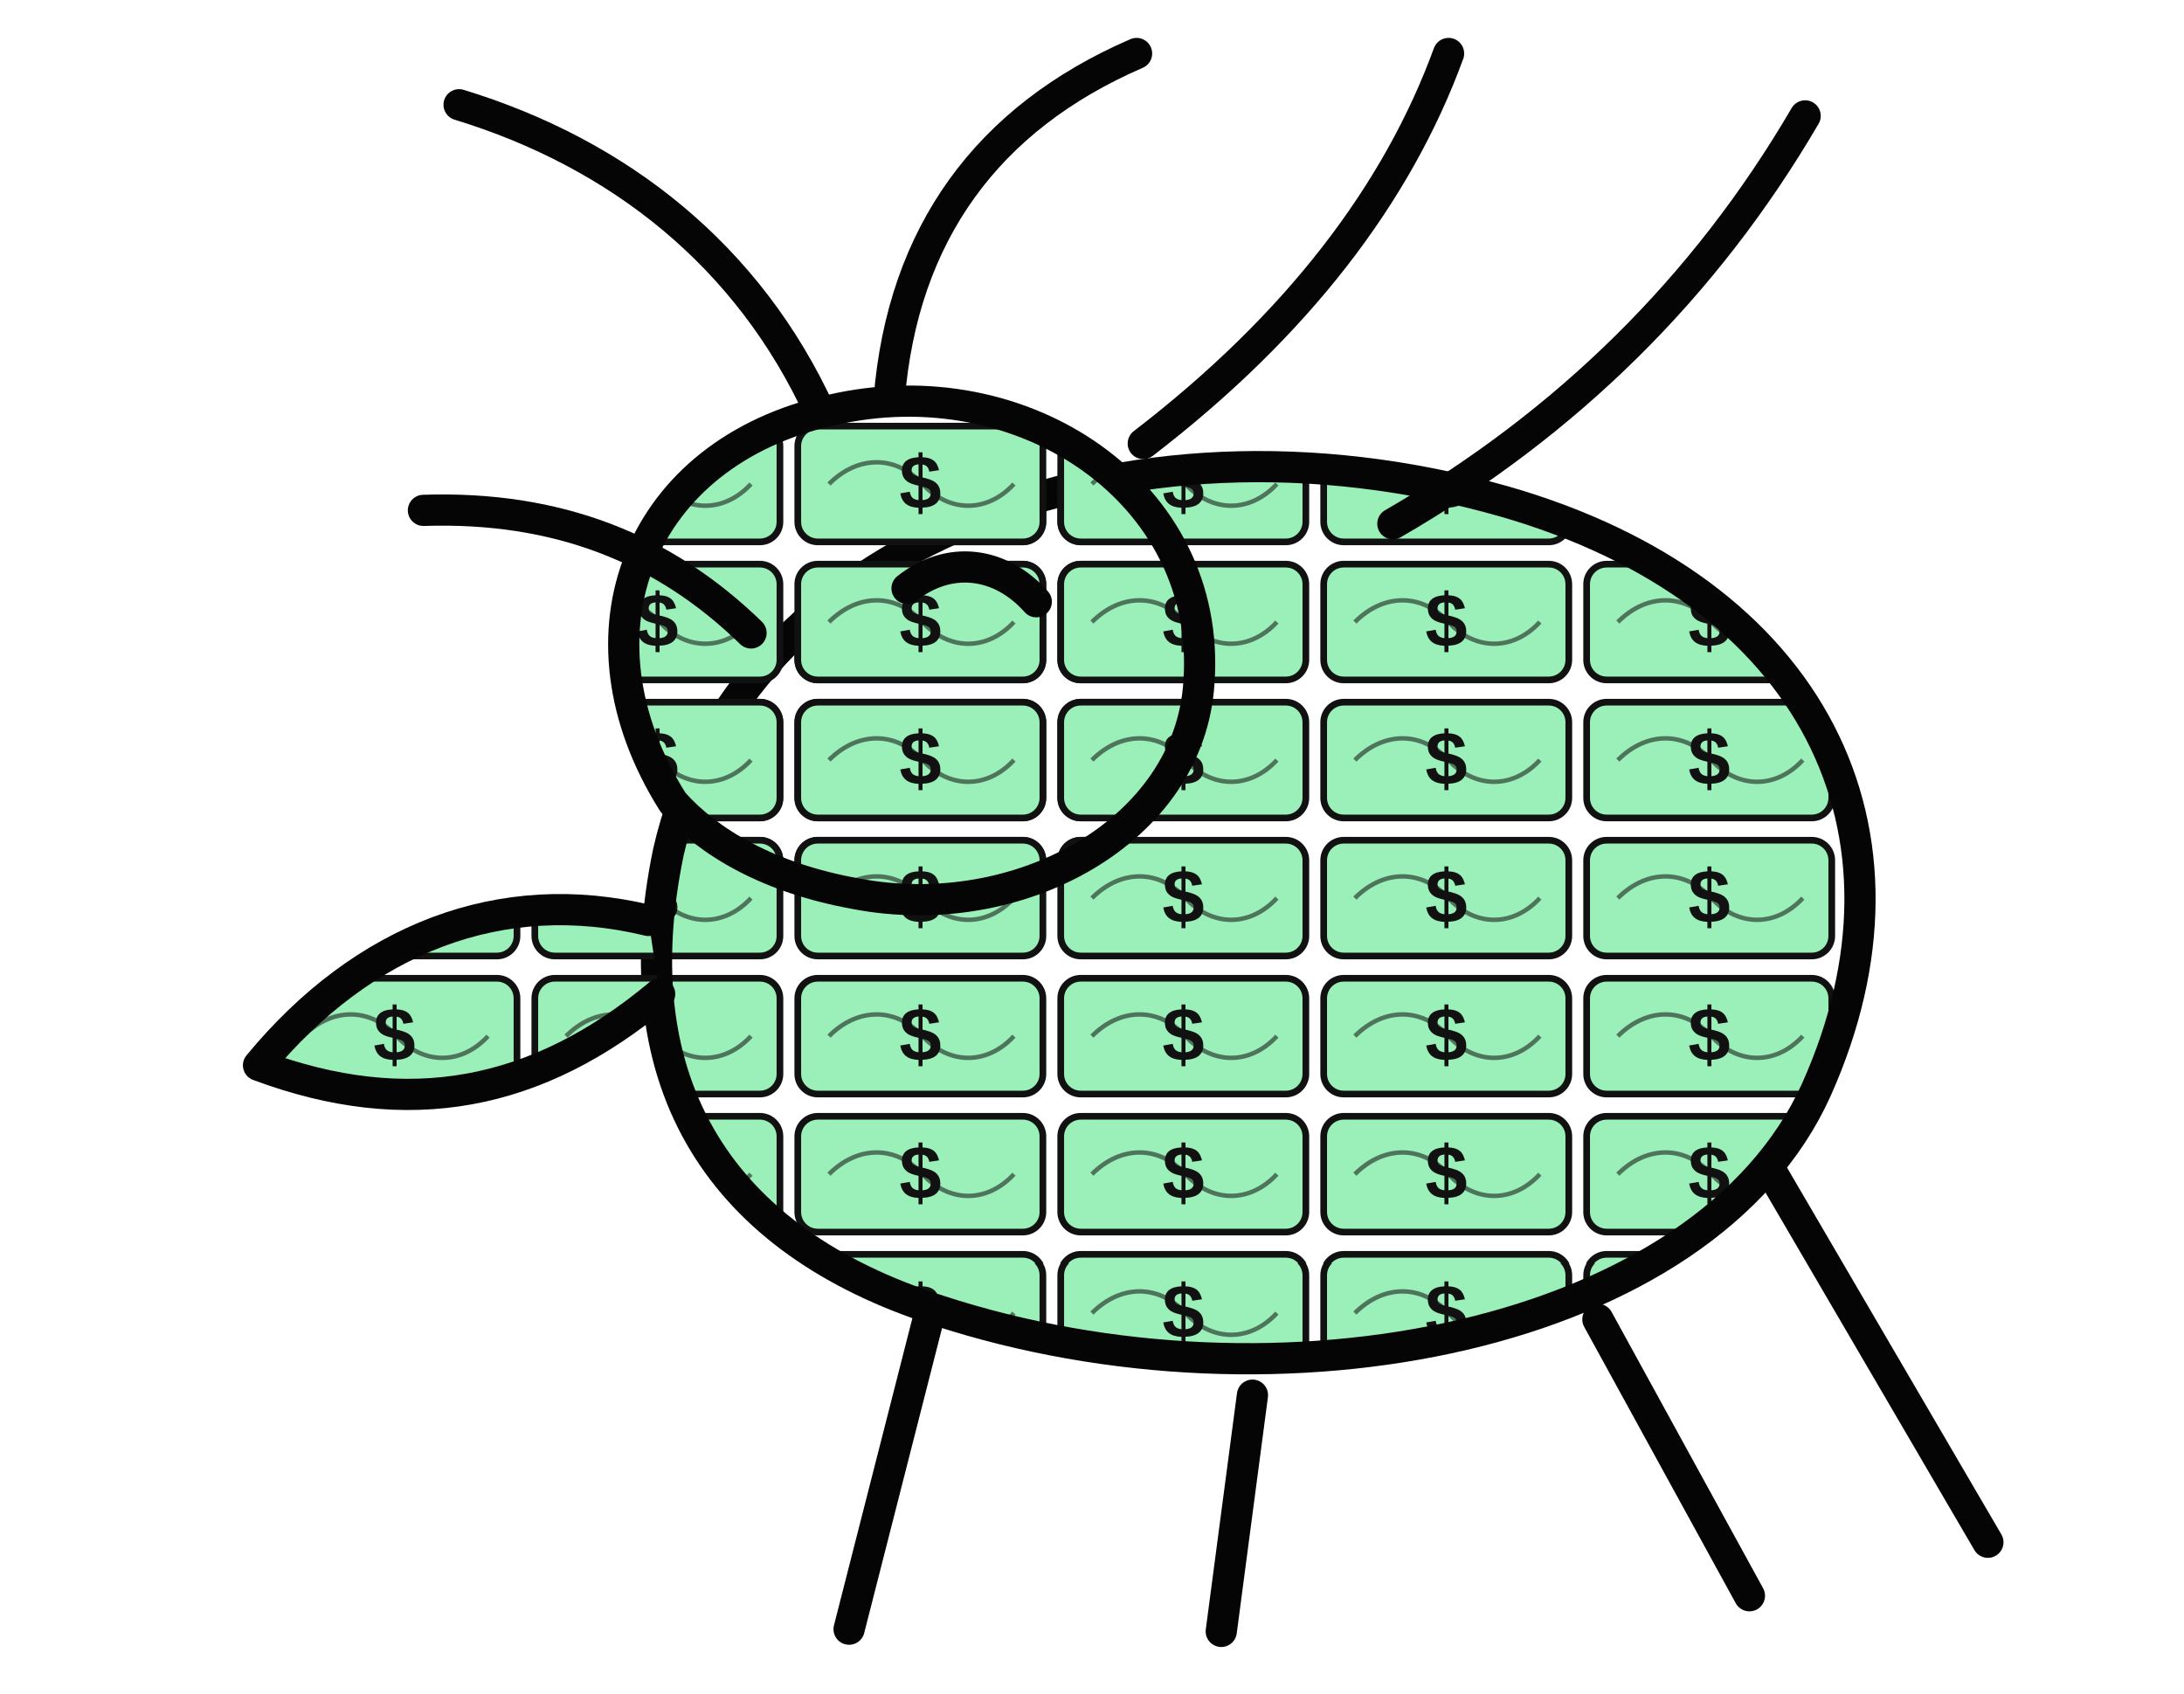
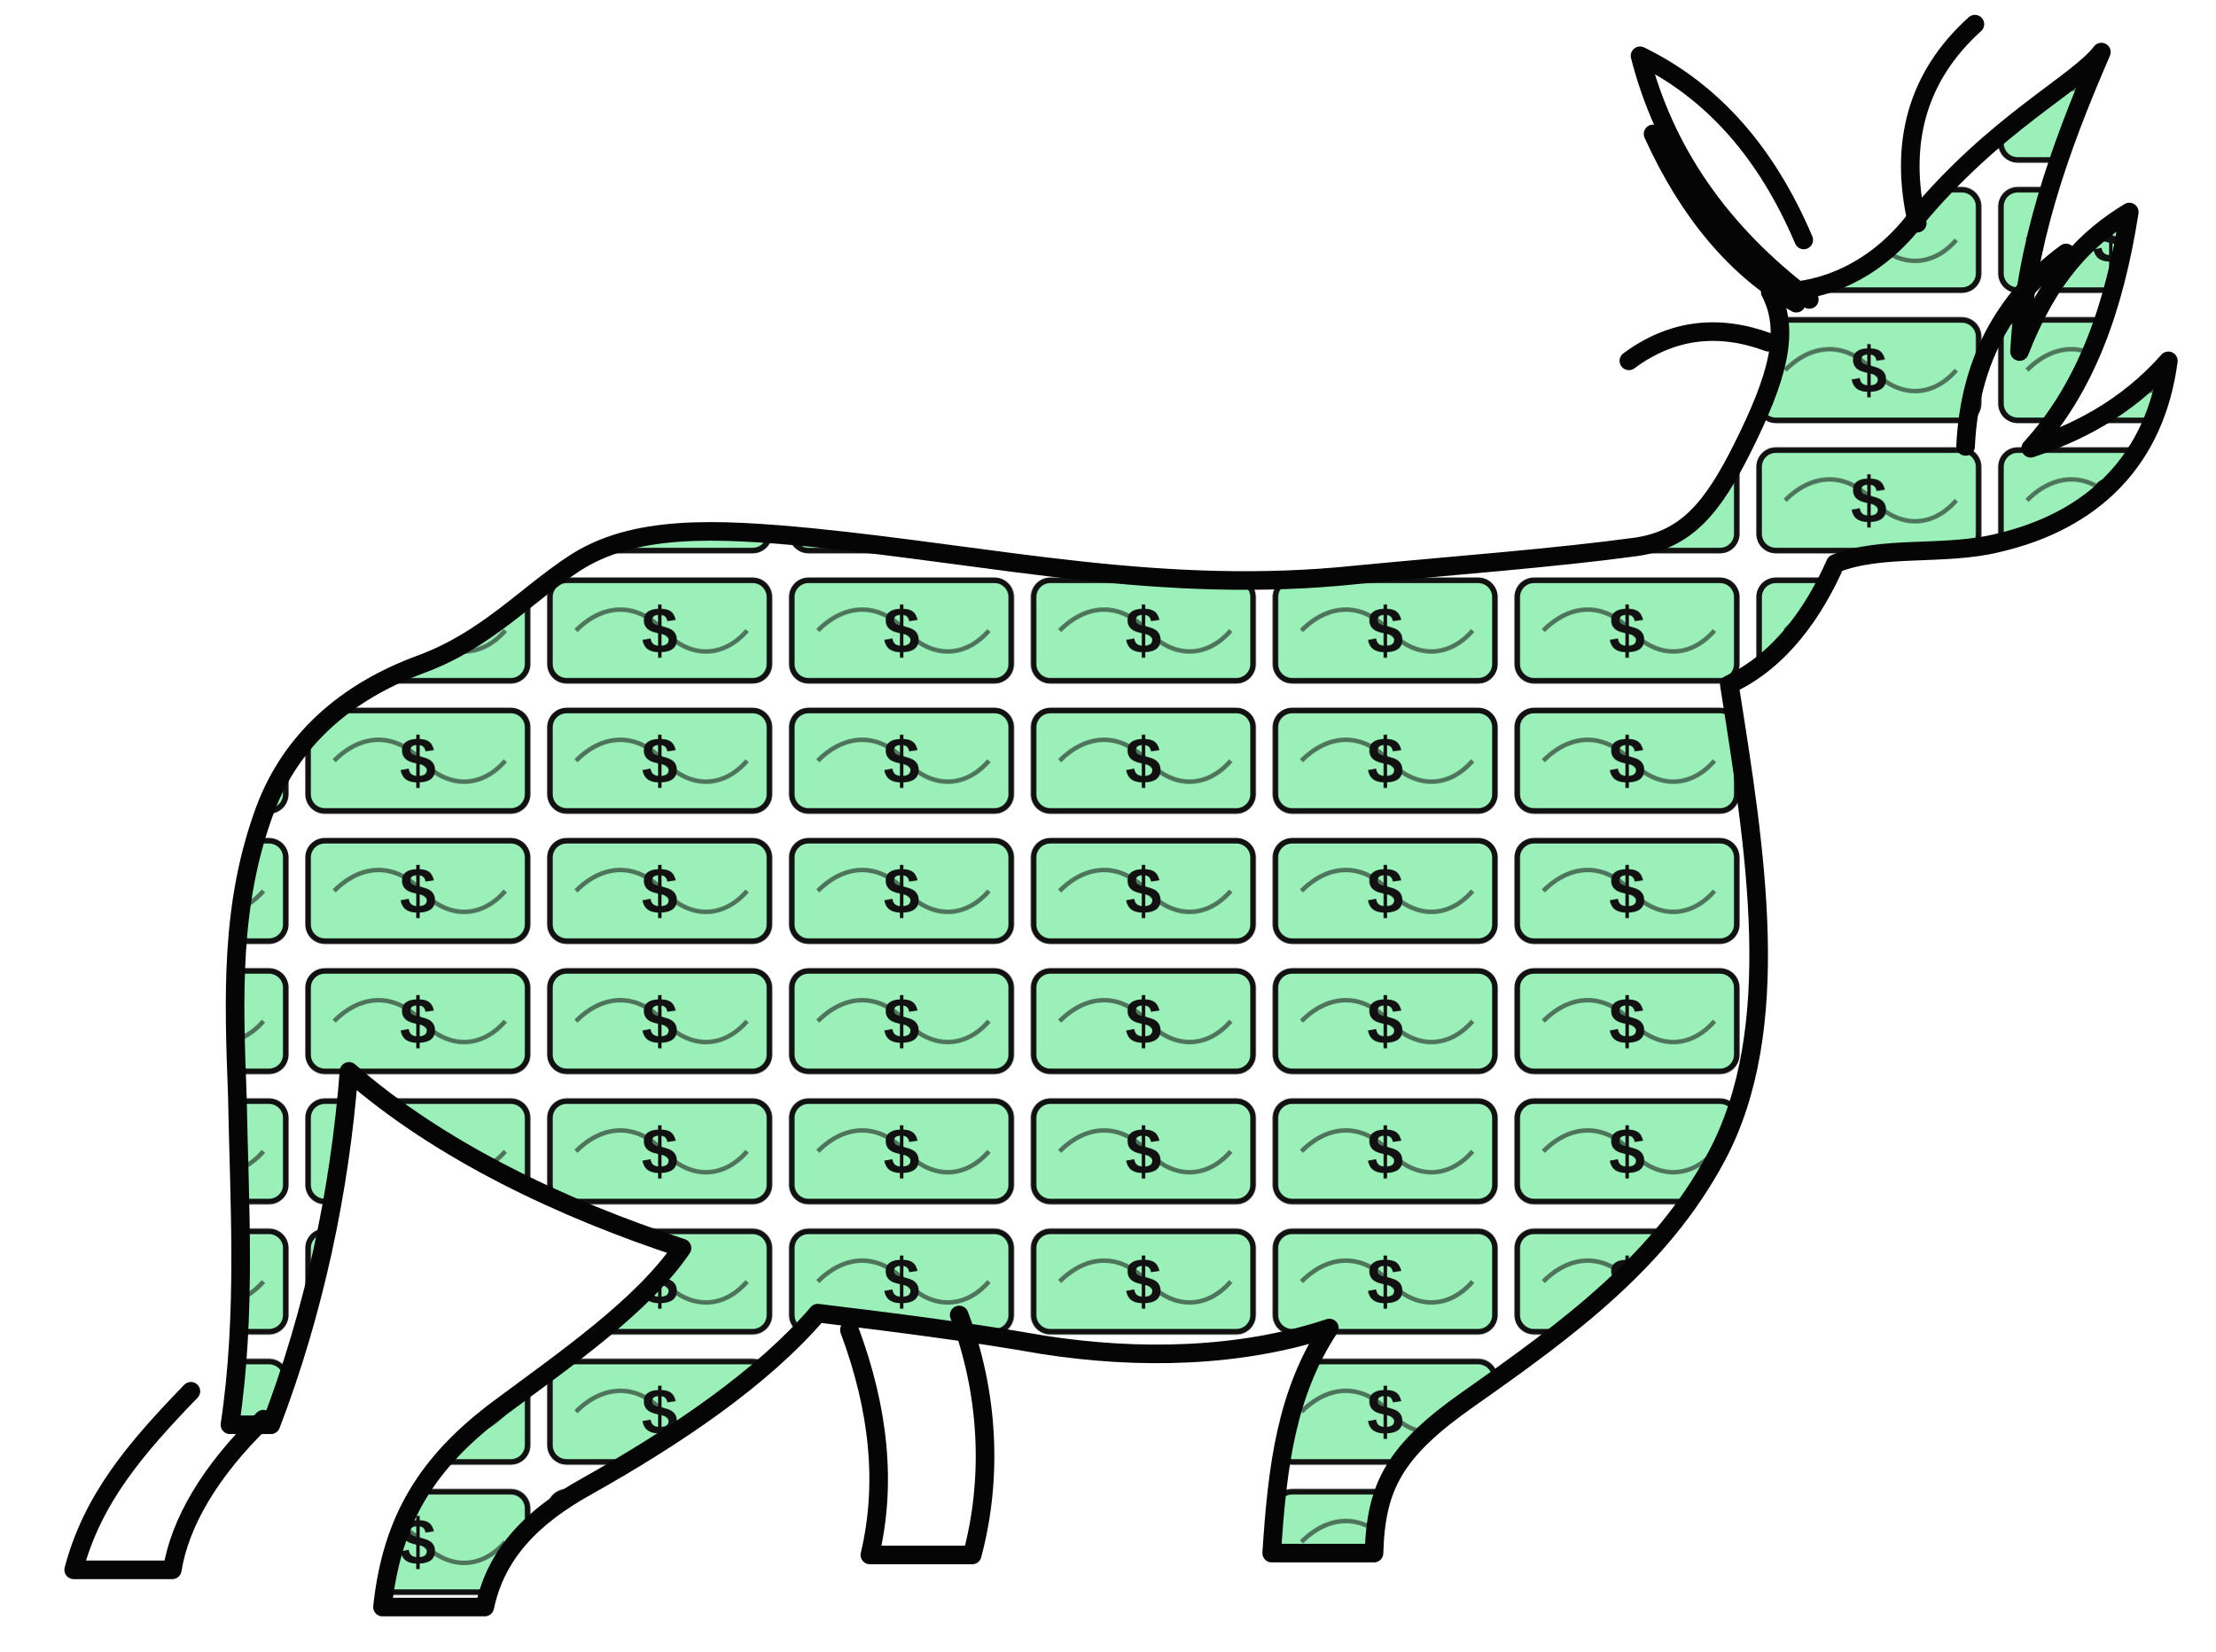
- <svg xmlns="http://www.w3.org/2000/svg" width="980" height="760" viewBox="0 0 980 760" fill="none">
+ <svg xmlns="http://www.w3.org/2000/svg" width="1100" height="820" viewBox="-28 -24 1188 888" fill="none">
  <defs>
-     <pattern id="dollars" width="118" height="62" patternUnits="userSpaceOnUse">
-       <rect x="4" y="5" width="110" height="52" rx="9" fill="#9af0b8" stroke="#111" stroke-width="3" />
-       <path d="M18 31 C31 18 48 18 60 31 C72 44 89 44 101 31" stroke="#111" stroke-width="2" opacity=".55" />
-       <text x="59" y="42" text-anchor="middle" font-family="Arial, sans-serif" font-size="34" font-weight="900" fill="#111">$</text>
+     <pattern id="dollarSkin" width="130" height="70" patternUnits="userSpaceOnUse">
+       <rect x="6" y="8" width="118" height="54" rx="9" fill="#9af0b8" stroke="#111" stroke-width="3" />
+       <path d="M20 35 C35 20 53 20 67 35 C81 50 99 50 112 35" stroke="#111" stroke-width="2.4" opacity=".55" />
+       <text x="65" y="47" text-anchor="middle" font-family="Arial, sans-serif" font-size="35" font-weight="900" fill="#111">$</text>
    </pattern>
  </defs>
-   <g stroke="#050505" stroke-width="14" stroke-linecap="round" stroke-linejoin="round">
-     <path d="M300 382 C331 246 503 176 675 225 C814 265 867 373 815 489 C765 600 574 638 421 588 C324 557 278 487 300 382Z" fill="url(#dollars)" />
-     <path d="M291 413 C225 397 163 421 116 478 C183 503 241 492 296 446" fill="url(#dollars)" />
-     <path d="M302 360 C254 284 287 203 373 184 C459 164 544 221 538 306 C534 373 457 415 384 401 C345 394 318 378 302 360Z" fill="url(#dollars)" />
-     <path d="M368 185 C336 115 278 69 206 47" />
-     <path d="M399 179 C405 105 443 53 510 24" />
-     <path d="M513 199 C582 146 627 87 650 24" />
-     <path d="M625 235 C703 190 765 129 810 52" />
-     <path d="M337 284 C298 246 250 227 190 229" />
-     <path d="M407 264 C426 249 449 252 465 270" />
-     <path d="M417 590 L381 731" />
-     <path d="M562 626 L548 732" />
-     <path d="M717 592 L785 716" />
-     <path d="M795 526 L892 692" />
+   <g stroke="#050505" stroke-width="10" stroke-linecap="round" stroke-linejoin="round">
+     <path d="M94 742          C103 682 99 622 98 566          C96 512 94 462 113 411          C127 374 156 348 197 333          C232 320 253 296 279 279          C311 258 355 260 407 265          C507 275 596 296 700 285          C752 280 806 276 850 270          C877 266 891 249 907 217          C926 179 933 154 922 133          C952 134 980 120 1000 94          C1043 42 1087 21 1100 4          C1077 57 1059 108 1056 165          C1072 124 1092 104 1115 90          C1107 141 1092 184 1062 217          C1086 209 1113 196 1136 170          C1129 223 1096 256 1044 268          C1015 275 982 269 957 279          C946 304 928 331 900 344          C914 433 930 529 893 598          C863 654 814 690 760 728          C720 756 710 775 709 811          L654 811          C657 764 662 725 685 690          C637 706 582 707 531 699          C491 692 451 687 410 682          C380 717 334 748 286 775          C257 791 237 811 231 840          L176 840          C181 793 200 762 239 733          C274 707 316 678 337 647          C273 626 207 595 158 552          C153 617 139 682 116 742Z" fill="url(#dollarSkin)" />
+     <path d="M943 137 C895 101 865 57 852 6 C891 25 920 58 940 105" />
+     <path d="M1001 96 C991 53 1001 17 1032 -11" />
+     <path d="M1027 216 C1029 172 1047 137 1081 112" />
+     <path d="M936 139 C904 121 878 90 859 48" />
+     <path d="M486 683 C502 725 504 771 493 812 L438 812 C447 774 443 734 427 691" />
+     <path d="M112 739 C83 767 67 795 63 820 L10 820 C20 782 43 755 73 724" />
+     <path d="M921 160 C894 150 869 153 846 170" />
  </g>
</svg>
